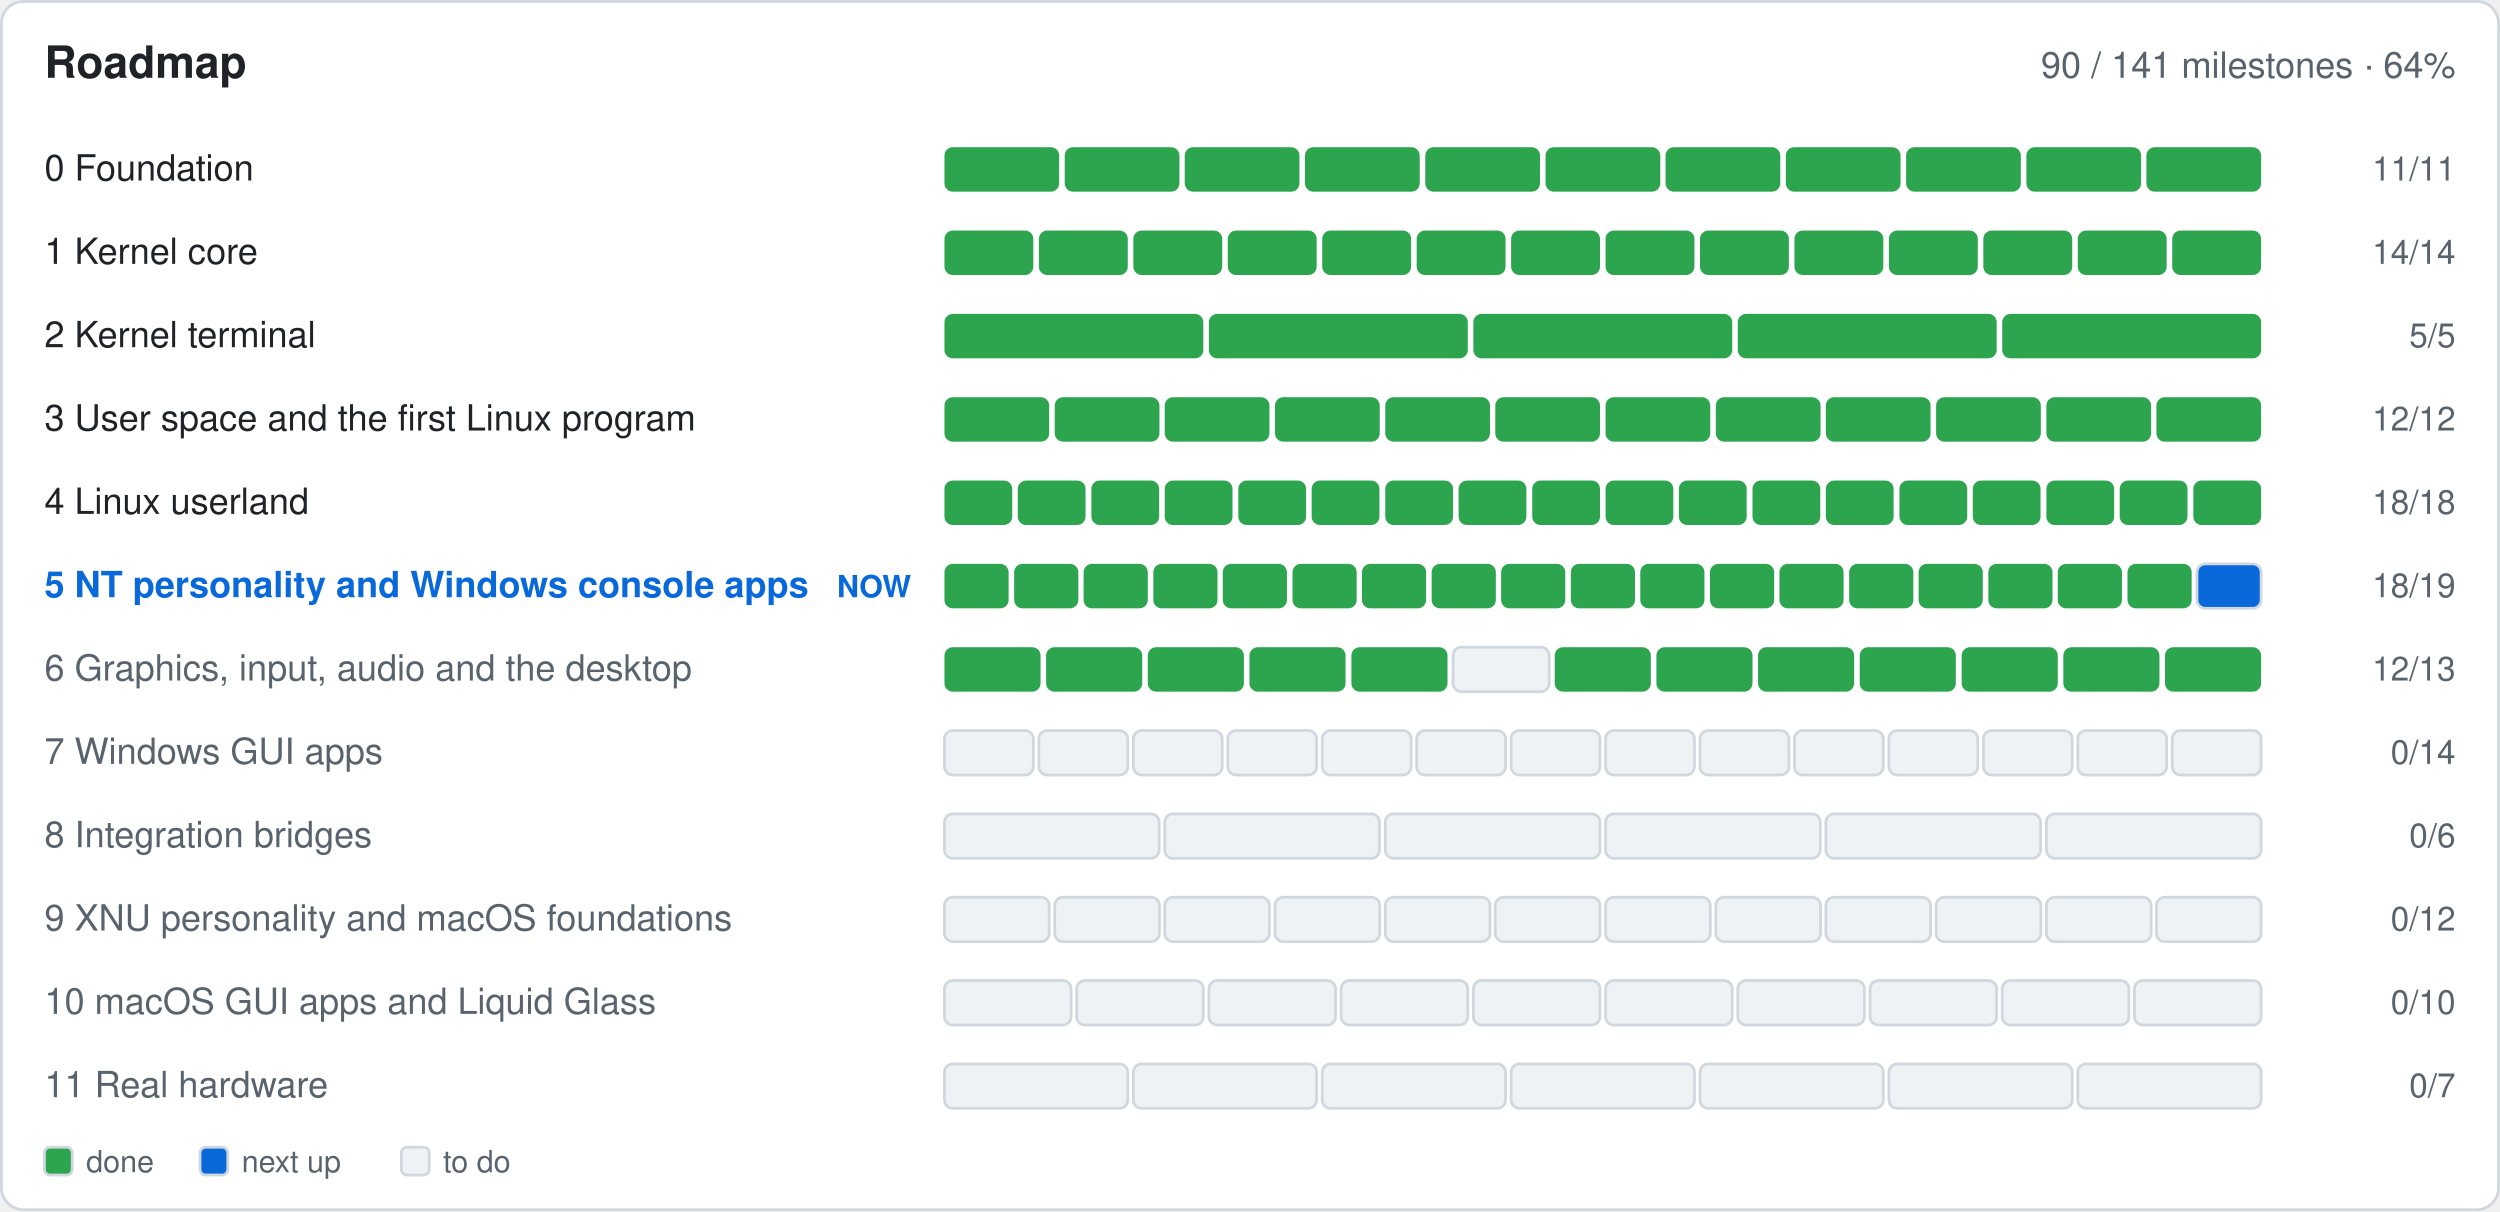
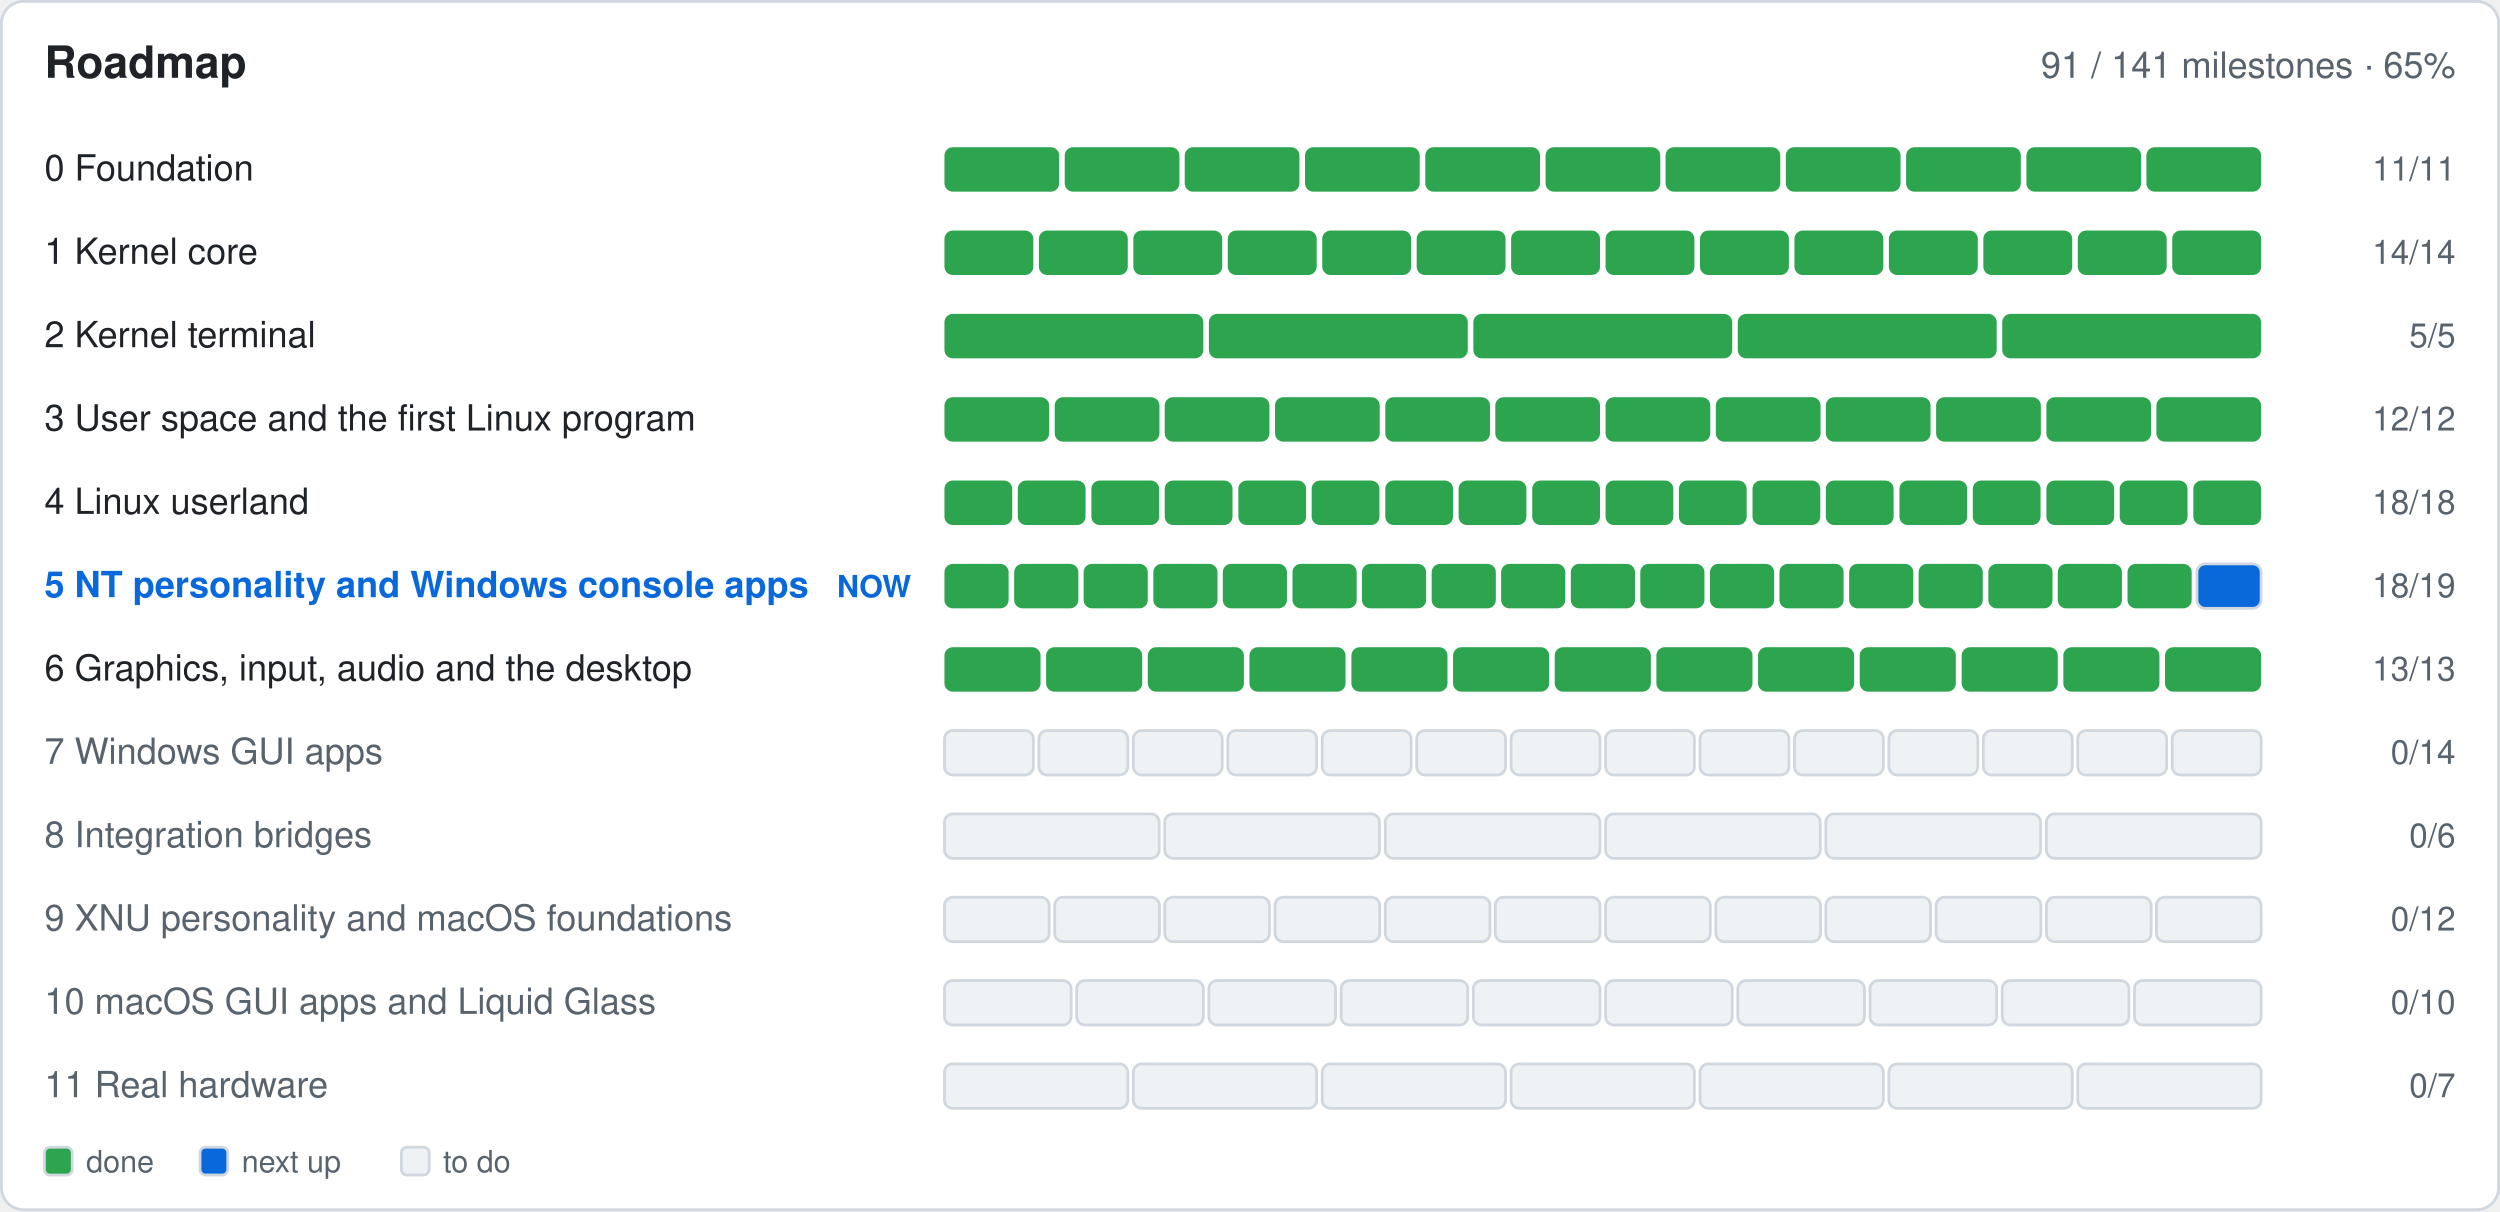
- <svg xmlns="http://www.w3.org/2000/svg" width="900" height="436" viewBox="0 0 900 436" role="img" aria-label="Roadmap: 90 of 141 milestones done">
+ <svg xmlns="http://www.w3.org/2000/svg" width="900" height="436" viewBox="0 0 900 436" role="img" aria-label="Roadmap: 91 of 141 milestones done">
  <rect x="0.5" y="0.5" width="899.0" height="435.0" fill="#ffffff" rx="8" stroke="#d0d7de" />
  <text x="16.0" y="28.0" font-family="-apple-system,BlinkMacSystemFont,'Segoe UI',Helvetica,Arial,sans-serif" font-size="16" font-weight="600" fill="#1f2328" text-anchor="start">Roadmap</text>
-   <text x="884.0" y="28.0" font-family="-apple-system,BlinkMacSystemFont,'Segoe UI',Helvetica,Arial,sans-serif" font-size="13" font-weight="400" fill="#59636e" text-anchor="end">90 / 141 milestones · 64%</text>
+   <text x="884.0" y="28.0" font-family="-apple-system,BlinkMacSystemFont,'Segoe UI',Helvetica,Arial,sans-serif" font-size="13" font-weight="400" fill="#59636e" text-anchor="end">91 / 141 milestones · 65%</text>
  <text x="16.0" y="65.0" font-family="-apple-system,BlinkMacSystemFont,'Segoe UI',Helvetica,Arial,sans-serif" font-size="13" font-weight="400" fill="#1f2328" text-anchor="start"> 0  Foundation</text>
  <g>
    <rect x="340.0" y="53.0" width="41.3" height="16.0" fill="#2da44e" rx="3" />
  </g>
  <g>
    <rect x="383.3" y="53.0" width="41.3" height="16.0" fill="#2da44e" rx="3" />
  </g>
  <g>
    <rect x="426.5" y="53.0" width="41.3" height="16.0" fill="#2da44e" rx="3" />
  </g>
  <g>
    <rect x="469.8" y="53.0" width="41.3" height="16.0" fill="#2da44e" rx="3" />
  </g>
  <g>
    <rect x="513.1" y="53.0" width="41.3" height="16.0" fill="#2da44e" rx="3" />
  </g>
  <g>
    <rect x="556.4" y="53.0" width="41.3" height="16.0" fill="#2da44e" rx="3" />
  </g>
  <g>
    <rect x="599.6" y="53.0" width="41.3" height="16.0" fill="#2da44e" rx="3" />
  </g>
  <g>
    <rect x="642.9" y="53.0" width="41.3" height="16.0" fill="#2da44e" rx="3" />
  </g>
  <g>
    <rect x="686.2" y="53.0" width="41.3" height="16.0" fill="#2da44e" rx="3" />
  </g>
  <g>
    <rect x="729.5" y="53.0" width="41.3" height="16.0" fill="#2da44e" rx="3" />
  </g>
  <g>
    <rect x="772.7" y="53.0" width="41.3" height="16.0" fill="#2da44e" rx="3" />
  </g>
  <text x="884.0" y="65.0" font-family="-apple-system,BlinkMacSystemFont,'Segoe UI',Helvetica,Arial,sans-serif" font-size="12" font-weight="400" fill="#59636e" text-anchor="end">11/11</text>
  <text x="16.0" y="95.0" font-family="-apple-system,BlinkMacSystemFont,'Segoe UI',Helvetica,Arial,sans-serif" font-size="13" font-weight="400" fill="#1f2328" text-anchor="start"> 1  Kernel core</text>
  <g>
    <rect x="340.0" y="83.0" width="32.0" height="16.0" fill="#2da44e" rx="3" />
  </g>
  <g>
    <rect x="374.0" y="83.0" width="32.0" height="16.0" fill="#2da44e" rx="3" />
  </g>
  <g>
    <rect x="408.0" y="83.0" width="32.0" height="16.0" fill="#2da44e" rx="3" />
  </g>
  <g>
    <rect x="442.0" y="83.0" width="32.0" height="16.0" fill="#2da44e" rx="3" />
  </g>
  <g>
    <rect x="476.0" y="83.0" width="32.0" height="16.0" fill="#2da44e" rx="3" />
  </g>
  <g>
    <rect x="510.0" y="83.0" width="32.0" height="16.0" fill="#2da44e" rx="3" />
  </g>
  <g>
    <rect x="544.0" y="83.0" width="32.0" height="16.0" fill="#2da44e" rx="3" />
  </g>
  <g>
    <rect x="578.0" y="83.0" width="32.0" height="16.0" fill="#2da44e" rx="3" />
  </g>
  <g>
    <rect x="612.0" y="83.0" width="32.0" height="16.0" fill="#2da44e" rx="3" />
  </g>
  <g>
    <rect x="646.0" y="83.0" width="32.0" height="16.0" fill="#2da44e" rx="3" />
  </g>
  <g>
    <rect x="680.0" y="83.0" width="32.0" height="16.0" fill="#2da44e" rx="3" />
  </g>
  <g>
    <rect x="714.0" y="83.0" width="32.0" height="16.0" fill="#2da44e" rx="3" />
  </g>
  <g>
    <rect x="748.0" y="83.0" width="32.0" height="16.0" fill="#2da44e" rx="3" />
  </g>
  <g>
    <rect x="782.0" y="83.0" width="32.0" height="16.0" fill="#2da44e" rx="3" />
  </g>
  <text x="884.0" y="95.0" font-family="-apple-system,BlinkMacSystemFont,'Segoe UI',Helvetica,Arial,sans-serif" font-size="12" font-weight="400" fill="#59636e" text-anchor="end">14/14</text>
  <text x="16.0" y="125.0" font-family="-apple-system,BlinkMacSystemFont,'Segoe UI',Helvetica,Arial,sans-serif" font-size="13" font-weight="400" fill="#1f2328" text-anchor="start"> 2  Kernel terminal</text>
  <g>
    <rect x="340.0" y="113.0" width="93.2" height="16.0" fill="#2da44e" rx="3" />
  </g>
  <g>
    <rect x="435.2" y="113.0" width="93.2" height="16.0" fill="#2da44e" rx="3" />
  </g>
  <g>
    <rect x="530.4" y="113.0" width="93.2" height="16.0" fill="#2da44e" rx="3" />
  </g>
  <g>
    <rect x="625.6" y="113.0" width="93.2" height="16.0" fill="#2da44e" rx="3" />
  </g>
  <g>
    <rect x="720.8" y="113.0" width="93.2" height="16.0" fill="#2da44e" rx="3" />
  </g>
  <text x="884.0" y="125.0" font-family="-apple-system,BlinkMacSystemFont,'Segoe UI',Helvetica,Arial,sans-serif" font-size="12" font-weight="400" fill="#59636e" text-anchor="end">5/5</text>
  <text x="16.0" y="155.0" font-family="-apple-system,BlinkMacSystemFont,'Segoe UI',Helvetica,Arial,sans-serif" font-size="13" font-weight="400" fill="#1f2328" text-anchor="start"> 3  User space and the first Linux program</text>
  <g>
    <rect x="340.0" y="143.0" width="37.7" height="16.0" fill="#2da44e" rx="3" />
  </g>
  <g>
    <rect x="379.7" y="143.0" width="37.7" height="16.0" fill="#2da44e" rx="3" />
  </g>
  <g>
    <rect x="419.3" y="143.0" width="37.7" height="16.0" fill="#2da44e" rx="3" />
  </g>
  <g>
    <rect x="459.0" y="143.0" width="37.7" height="16.0" fill="#2da44e" rx="3" />
  </g>
  <g>
    <rect x="498.7" y="143.0" width="37.7" height="16.0" fill="#2da44e" rx="3" />
  </g>
  <g>
    <rect x="538.3" y="143.0" width="37.7" height="16.0" fill="#2da44e" rx="3" />
  </g>
  <g>
    <rect x="578.0" y="143.0" width="37.7" height="16.0" fill="#2da44e" rx="3" />
  </g>
  <g>
    <rect x="617.7" y="143.0" width="37.7" height="16.0" fill="#2da44e" rx="3" />
  </g>
  <g>
    <rect x="657.3" y="143.0" width="37.7" height="16.0" fill="#2da44e" rx="3" />
  </g>
  <g>
    <rect x="697.0" y="143.0" width="37.7" height="16.0" fill="#2da44e" rx="3" />
  </g>
  <g>
    <rect x="736.7" y="143.0" width="37.7" height="16.0" fill="#2da44e" rx="3" />
  </g>
  <g>
    <rect x="776.3" y="143.0" width="37.7" height="16.0" fill="#2da44e" rx="3" />
  </g>
  <text x="884.0" y="155.0" font-family="-apple-system,BlinkMacSystemFont,'Segoe UI',Helvetica,Arial,sans-serif" font-size="12" font-weight="400" fill="#59636e" text-anchor="end">12/12</text>
  <text x="16.0" y="185.0" font-family="-apple-system,BlinkMacSystemFont,'Segoe UI',Helvetica,Arial,sans-serif" font-size="13" font-weight="400" fill="#1f2328" text-anchor="start"> 4  Linux userland</text>
  <g>
    <rect x="340.0" y="173.0" width="24.4" height="16.0" fill="#2da44e" rx="3" />
  </g>
  <g>
    <rect x="366.4" y="173.0" width="24.4" height="16.0" fill="#2da44e" rx="3" />
  </g>
  <g>
    <rect x="392.9" y="173.0" width="24.4" height="16.0" fill="#2da44e" rx="3" />
  </g>
  <g>
    <rect x="419.3" y="173.0" width="24.4" height="16.0" fill="#2da44e" rx="3" />
  </g>
  <g>
    <rect x="445.8" y="173.0" width="24.4" height="16.0" fill="#2da44e" rx="3" />
  </g>
  <g>
    <rect x="472.2" y="173.0" width="24.4" height="16.0" fill="#2da44e" rx="3" />
  </g>
  <g>
    <rect x="498.7" y="173.0" width="24.4" height="16.0" fill="#2da44e" rx="3" />
  </g>
  <g>
    <rect x="525.1" y="173.0" width="24.4" height="16.0" fill="#2da44e" rx="3" />
  </g>
  <g>
    <rect x="551.6" y="173.0" width="24.4" height="16.0" fill="#2da44e" rx="3" />
  </g>
  <g>
    <rect x="578.0" y="173.0" width="24.4" height="16.0" fill="#2da44e" rx="3" />
  </g>
  <g>
    <rect x="604.4" y="173.0" width="24.4" height="16.0" fill="#2da44e" rx="3" />
  </g>
  <g>
    <rect x="630.9" y="173.0" width="24.4" height="16.0" fill="#2da44e" rx="3" />
  </g>
  <g>
    <rect x="657.3" y="173.0" width="24.4" height="16.0" fill="#2da44e" rx="3" />
  </g>
  <g>
    <rect x="683.8" y="173.0" width="24.4" height="16.0" fill="#2da44e" rx="3" />
  </g>
  <g>
    <rect x="710.2" y="173.0" width="24.4" height="16.0" fill="#2da44e" rx="3" />
  </g>
  <g>
    <rect x="736.7" y="173.0" width="24.4" height="16.0" fill="#2da44e" rx="3" />
  </g>
  <g>
    <rect x="763.1" y="173.0" width="24.4" height="16.0" fill="#2da44e" rx="3" />
  </g>
  <g>
    <rect x="789.6" y="173.0" width="24.4" height="16.0" fill="#2da44e" rx="3" />
  </g>
  <text x="884.0" y="185.0" font-family="-apple-system,BlinkMacSystemFont,'Segoe UI',Helvetica,Arial,sans-serif" font-size="12" font-weight="400" fill="#59636e" text-anchor="end">18/18</text>
  <text x="16.0" y="215.0" font-family="-apple-system,BlinkMacSystemFont,'Segoe UI',Helvetica,Arial,sans-serif" font-size="13" font-weight="600" fill="#0969da" text-anchor="start"> 5  NT personality and Windows console apps</text>
  <text x="328.0" y="215.0" font-family="-apple-system,BlinkMacSystemFont,'Segoe UI',Helvetica,Arial,sans-serif" font-size="11" font-weight="600" fill="#0969da" text-anchor="end">NOW</text>
  <g>
    <rect x="340.0" y="203.0" width="23.1" height="16.0" fill="#2da44e" rx="3" />
  </g>
  <g>
    <rect x="365.1" y="203.0" width="23.1" height="16.0" fill="#2da44e" rx="3" />
  </g>
  <g>
    <rect x="390.1" y="203.0" width="23.1" height="16.0" fill="#2da44e" rx="3" />
  </g>
  <g>
    <rect x="415.2" y="203.0" width="23.1" height="16.0" fill="#2da44e" rx="3" />
  </g>
  <g>
    <rect x="440.2" y="203.0" width="23.1" height="16.0" fill="#2da44e" rx="3" />
  </g>
  <g>
    <rect x="465.3" y="203.0" width="23.1" height="16.0" fill="#2da44e" rx="3" />
  </g>
  <g>
    <rect x="490.3" y="203.0" width="23.1" height="16.0" fill="#2da44e" rx="3" />
  </g>
  <g>
    <rect x="515.4" y="203.0" width="23.1" height="16.0" fill="#2da44e" rx="3" />
  </g>
  <g>
    <rect x="540.4" y="203.0" width="23.1" height="16.0" fill="#2da44e" rx="3" />
  </g>
  <g>
    <rect x="565.5" y="203.0" width="23.1" height="16.0" fill="#2da44e" rx="3" />
  </g>
  <g>
    <rect x="590.5" y="203.0" width="23.1" height="16.0" fill="#2da44e" rx="3" />
  </g>
  <g>
    <rect x="615.6" y="203.0" width="23.1" height="16.0" fill="#2da44e" rx="3" />
  </g>
  <g>
    <rect x="640.6" y="203.0" width="23.1" height="16.0" fill="#2da44e" rx="3" />
  </g>
  <g>
    <rect x="665.7" y="203.0" width="23.1" height="16.0" fill="#2da44e" rx="3" />
  </g>
  <g>
    <rect x="690.7" y="203.0" width="23.1" height="16.0" fill="#2da44e" rx="3" />
  </g>
  <g>
    <rect x="715.8" y="203.0" width="23.1" height="16.0" fill="#2da44e" rx="3" />
  </g>
  <g>
    <rect x="740.8" y="203.0" width="23.1" height="16.0" fill="#2da44e" rx="3" />
  </g>
  <g>
    <rect x="765.9" y="203.0" width="23.1" height="16.0" fill="#2da44e" rx="3" />
  </g>
  <g>
    <rect x="790.9" y="203.0" width="23.1" height="16.0" fill="#0969da" rx="3" stroke="#d0d7de" />
  </g>
  <text x="884.0" y="215.0" font-family="-apple-system,BlinkMacSystemFont,'Segoe UI',Helvetica,Arial,sans-serif" font-size="12" font-weight="400" fill="#59636e" text-anchor="end">18/19</text>
-   <text x="16.0" y="245.0" font-family="-apple-system,BlinkMacSystemFont,'Segoe UI',Helvetica,Arial,sans-serif" font-size="13" font-weight="400" fill="#59636e" text-anchor="start"> 6  Graphics, input, audio and the desktop</text>
+   <text x="16.0" y="245.0" font-family="-apple-system,BlinkMacSystemFont,'Segoe UI',Helvetica,Arial,sans-serif" font-size="13" font-weight="400" fill="#1f2328" text-anchor="start"> 6  Graphics, input, audio and the desktop</text>
  <g>
    <rect x="340.0" y="233.0" width="34.6" height="16.0" fill="#2da44e" rx="3" />
  </g>
  <g>
    <rect x="376.6" y="233.0" width="34.6" height="16.0" fill="#2da44e" rx="3" />
  </g>
  <g>
    <rect x="413.2" y="233.0" width="34.6" height="16.0" fill="#2da44e" rx="3" />
  </g>
  <g>
    <rect x="449.8" y="233.0" width="34.6" height="16.0" fill="#2da44e" rx="3" />
  </g>
  <g>
    <rect x="486.5" y="233.0" width="34.6" height="16.0" fill="#2da44e" rx="3" />
  </g>
  <g>
-     <rect x="523.1" y="233.0" width="34.6" height="16.0" fill="#eff2f5" rx="3" stroke="#d0d7de" />
+     <rect x="523.1" y="233.0" width="34.6" height="16.0" fill="#2da44e" rx="3" />
  </g>
  <g>
    <rect x="559.7" y="233.0" width="34.6" height="16.0" fill="#2da44e" rx="3" />
  </g>
  <g>
    <rect x="596.3" y="233.0" width="34.6" height="16.0" fill="#2da44e" rx="3" />
  </g>
  <g>
    <rect x="632.9" y="233.0" width="34.6" height="16.0" fill="#2da44e" rx="3" />
  </g>
  <g>
    <rect x="669.5" y="233.0" width="34.6" height="16.0" fill="#2da44e" rx="3" />
  </g>
  <g>
    <rect x="706.2" y="233.0" width="34.6" height="16.0" fill="#2da44e" rx="3" />
  </g>
  <g>
    <rect x="742.8" y="233.0" width="34.6" height="16.0" fill="#2da44e" rx="3" />
  </g>
  <g>
    <rect x="779.4" y="233.0" width="34.6" height="16.0" fill="#2da44e" rx="3" />
  </g>
-   <text x="884.0" y="245.0" font-family="-apple-system,BlinkMacSystemFont,'Segoe UI',Helvetica,Arial,sans-serif" font-size="12" font-weight="400" fill="#59636e" text-anchor="end">12/13</text>
+   <text x="884.0" y="245.0" font-family="-apple-system,BlinkMacSystemFont,'Segoe UI',Helvetica,Arial,sans-serif" font-size="12" font-weight="400" fill="#59636e" text-anchor="end">13/13</text>
  <text x="16.0" y="275.0" font-family="-apple-system,BlinkMacSystemFont,'Segoe UI',Helvetica,Arial,sans-serif" font-size="13" font-weight="400" fill="#59636e" text-anchor="start"> 7  Windows GUI apps</text>
  <g>
    <rect x="340.0" y="263.0" width="32.0" height="16.0" fill="#eff2f5" rx="3" stroke="#d0d7de" />
  </g>
  <g>
    <rect x="374.0" y="263.0" width="32.0" height="16.0" fill="#eff2f5" rx="3" stroke="#d0d7de" />
  </g>
  <g>
    <rect x="408.0" y="263.0" width="32.0" height="16.0" fill="#eff2f5" rx="3" stroke="#d0d7de" />
  </g>
  <g>
    <rect x="442.0" y="263.0" width="32.0" height="16.0" fill="#eff2f5" rx="3" stroke="#d0d7de" />
  </g>
  <g>
    <rect x="476.0" y="263.0" width="32.0" height="16.0" fill="#eff2f5" rx="3" stroke="#d0d7de" />
  </g>
  <g>
    <rect x="510.0" y="263.0" width="32.0" height="16.0" fill="#eff2f5" rx="3" stroke="#d0d7de" />
  </g>
  <g>
    <rect x="544.0" y="263.0" width="32.0" height="16.0" fill="#eff2f5" rx="3" stroke="#d0d7de" />
  </g>
  <g>
    <rect x="578.0" y="263.0" width="32.0" height="16.0" fill="#eff2f5" rx="3" stroke="#d0d7de" />
  </g>
  <g>
    <rect x="612.0" y="263.0" width="32.0" height="16.0" fill="#eff2f5" rx="3" stroke="#d0d7de" />
  </g>
  <g>
    <rect x="646.0" y="263.0" width="32.0" height="16.0" fill="#eff2f5" rx="3" stroke="#d0d7de" />
  </g>
  <g>
    <rect x="680.0" y="263.0" width="32.0" height="16.0" fill="#eff2f5" rx="3" stroke="#d0d7de" />
  </g>
  <g>
    <rect x="714.0" y="263.0" width="32.0" height="16.0" fill="#eff2f5" rx="3" stroke="#d0d7de" />
  </g>
  <g>
    <rect x="748.0" y="263.0" width="32.0" height="16.0" fill="#eff2f5" rx="3" stroke="#d0d7de" />
  </g>
  <g>
    <rect x="782.0" y="263.0" width="32.0" height="16.0" fill="#eff2f5" rx="3" stroke="#d0d7de" />
  </g>
  <text x="884.0" y="275.0" font-family="-apple-system,BlinkMacSystemFont,'Segoe UI',Helvetica,Arial,sans-serif" font-size="12" font-weight="400" fill="#59636e" text-anchor="end">0/14</text>
  <text x="16.0" y="305.0" font-family="-apple-system,BlinkMacSystemFont,'Segoe UI',Helvetica,Arial,sans-serif" font-size="13" font-weight="400" fill="#59636e" text-anchor="start"> 8  Integration bridges</text>
  <g>
    <rect x="340.0" y="293.0" width="77.3" height="16.0" fill="#eff2f5" rx="3" stroke="#d0d7de" />
  </g>
  <g>
    <rect x="419.3" y="293.0" width="77.3" height="16.0" fill="#eff2f5" rx="3" stroke="#d0d7de" />
  </g>
  <g>
    <rect x="498.7" y="293.0" width="77.3" height="16.0" fill="#eff2f5" rx="3" stroke="#d0d7de" />
  </g>
  <g>
    <rect x="578.0" y="293.0" width="77.3" height="16.0" fill="#eff2f5" rx="3" stroke="#d0d7de" />
  </g>
  <g>
    <rect x="657.3" y="293.0" width="77.3" height="16.0" fill="#eff2f5" rx="3" stroke="#d0d7de" />
  </g>
  <g>
    <rect x="736.7" y="293.0" width="77.3" height="16.0" fill="#eff2f5" rx="3" stroke="#d0d7de" />
  </g>
  <text x="884.0" y="305.0" font-family="-apple-system,BlinkMacSystemFont,'Segoe UI',Helvetica,Arial,sans-serif" font-size="12" font-weight="400" fill="#59636e" text-anchor="end">0/6</text>
  <text x="16.0" y="335.0" font-family="-apple-system,BlinkMacSystemFont,'Segoe UI',Helvetica,Arial,sans-serif" font-size="13" font-weight="400" fill="#59636e" text-anchor="start"> 9  XNU personality and macOS foundations</text>
  <g>
    <rect x="340.0" y="323.0" width="37.7" height="16.0" fill="#eff2f5" rx="3" stroke="#d0d7de" />
  </g>
  <g>
    <rect x="379.7" y="323.0" width="37.7" height="16.0" fill="#eff2f5" rx="3" stroke="#d0d7de" />
  </g>
  <g>
    <rect x="419.3" y="323.0" width="37.7" height="16.0" fill="#eff2f5" rx="3" stroke="#d0d7de" />
  </g>
  <g>
    <rect x="459.0" y="323.0" width="37.7" height="16.0" fill="#eff2f5" rx="3" stroke="#d0d7de" />
  </g>
  <g>
    <rect x="498.7" y="323.0" width="37.7" height="16.0" fill="#eff2f5" rx="3" stroke="#d0d7de" />
  </g>
  <g>
    <rect x="538.3" y="323.0" width="37.7" height="16.0" fill="#eff2f5" rx="3" stroke="#d0d7de" />
  </g>
  <g>
    <rect x="578.0" y="323.0" width="37.7" height="16.0" fill="#eff2f5" rx="3" stroke="#d0d7de" />
  </g>
  <g>
    <rect x="617.7" y="323.0" width="37.7" height="16.0" fill="#eff2f5" rx="3" stroke="#d0d7de" />
  </g>
  <g>
    <rect x="657.3" y="323.0" width="37.7" height="16.0" fill="#eff2f5" rx="3" stroke="#d0d7de" />
  </g>
  <g>
    <rect x="697.0" y="323.0" width="37.7" height="16.0" fill="#eff2f5" rx="3" stroke="#d0d7de" />
  </g>
  <g>
    <rect x="736.7" y="323.0" width="37.7" height="16.0" fill="#eff2f5" rx="3" stroke="#d0d7de" />
  </g>
  <g>
    <rect x="776.3" y="323.0" width="37.7" height="16.0" fill="#eff2f5" rx="3" stroke="#d0d7de" />
  </g>
  <text x="884.0" y="335.0" font-family="-apple-system,BlinkMacSystemFont,'Segoe UI',Helvetica,Arial,sans-serif" font-size="12" font-weight="400" fill="#59636e" text-anchor="end">0/12</text>
  <text x="16.0" y="365.0" font-family="-apple-system,BlinkMacSystemFont,'Segoe UI',Helvetica,Arial,sans-serif" font-size="13" font-weight="400" fill="#59636e" text-anchor="start">10  macOS GUI apps and Liquid Glass</text>
  <g>
    <rect x="340.0" y="353.0" width="45.6" height="16.0" fill="#eff2f5" rx="3" stroke="#d0d7de" />
  </g>
  <g>
    <rect x="387.6" y="353.0" width="45.6" height="16.0" fill="#eff2f5" rx="3" stroke="#d0d7de" />
  </g>
  <g>
    <rect x="435.2" y="353.0" width="45.6" height="16.0" fill="#eff2f5" rx="3" stroke="#d0d7de" />
  </g>
  <g>
    <rect x="482.8" y="353.0" width="45.6" height="16.0" fill="#eff2f5" rx="3" stroke="#d0d7de" />
  </g>
  <g>
    <rect x="530.4" y="353.0" width="45.6" height="16.0" fill="#eff2f5" rx="3" stroke="#d0d7de" />
  </g>
  <g>
    <rect x="578.0" y="353.0" width="45.6" height="16.0" fill="#eff2f5" rx="3" stroke="#d0d7de" />
  </g>
  <g>
    <rect x="625.6" y="353.0" width="45.6" height="16.0" fill="#eff2f5" rx="3" stroke="#d0d7de" />
  </g>
  <g>
    <rect x="673.2" y="353.0" width="45.6" height="16.0" fill="#eff2f5" rx="3" stroke="#d0d7de" />
  </g>
  <g>
    <rect x="720.8" y="353.0" width="45.6" height="16.0" fill="#eff2f5" rx="3" stroke="#d0d7de" />
  </g>
  <g>
    <rect x="768.4" y="353.0" width="45.6" height="16.0" fill="#eff2f5" rx="3" stroke="#d0d7de" />
  </g>
  <text x="884.0" y="365.0" font-family="-apple-system,BlinkMacSystemFont,'Segoe UI',Helvetica,Arial,sans-serif" font-size="12" font-weight="400" fill="#59636e" text-anchor="end">0/10</text>
  <text x="16.0" y="395.0" font-family="-apple-system,BlinkMacSystemFont,'Segoe UI',Helvetica,Arial,sans-serif" font-size="13" font-weight="400" fill="#59636e" text-anchor="start">11  Real hardware</text>
  <g>
    <rect x="340.0" y="383.0" width="66.0" height="16.0" fill="#eff2f5" rx="3" stroke="#d0d7de" />
  </g>
  <g>
    <rect x="408.0" y="383.0" width="66.0" height="16.0" fill="#eff2f5" rx="3" stroke="#d0d7de" />
  </g>
  <g>
    <rect x="476.0" y="383.0" width="66.0" height="16.0" fill="#eff2f5" rx="3" stroke="#d0d7de" />
  </g>
  <g>
    <rect x="544.0" y="383.0" width="66.0" height="16.0" fill="#eff2f5" rx="3" stroke="#d0d7de" />
  </g>
  <g>
    <rect x="612.0" y="383.0" width="66.0" height="16.0" fill="#eff2f5" rx="3" stroke="#d0d7de" />
  </g>
  <g>
    <rect x="680.0" y="383.0" width="66.0" height="16.0" fill="#eff2f5" rx="3" stroke="#d0d7de" />
  </g>
  <g>
    <rect x="748.0" y="383.0" width="66.0" height="16.0" fill="#eff2f5" rx="3" stroke="#d0d7de" />
  </g>
  <text x="884.0" y="395.0" font-family="-apple-system,BlinkMacSystemFont,'Segoe UI',Helvetica,Arial,sans-serif" font-size="12" font-weight="400" fill="#59636e" text-anchor="end">0/7</text>
  <rect x="16.0" y="413.0" width="10.0" height="10.0" fill="#2da44e" rx="2" stroke="#d0d7de" />
  <text x="31.0" y="422.0" font-family="-apple-system,BlinkMacSystemFont,'Segoe UI',Helvetica,Arial,sans-serif" font-size="11" font-weight="400" fill="#59636e" text-anchor="start">done</text>
  <rect x="72.0" y="413.0" width="10.0" height="10.0" fill="#0969da" rx="2" stroke="#d0d7de" />
  <text x="87.0" y="422.0" font-family="-apple-system,BlinkMacSystemFont,'Segoe UI',Helvetica,Arial,sans-serif" font-size="11" font-weight="400" fill="#59636e" text-anchor="start">next up</text>
  <rect x="144.5" y="413.0" width="10.0" height="10.0" fill="#eff2f5" rx="2" stroke="#d0d7de" />
  <text x="159.5" y="422.0" font-family="-apple-system,BlinkMacSystemFont,'Segoe UI',Helvetica,Arial,sans-serif" font-size="11" font-weight="400" fill="#59636e" text-anchor="start">to do</text>
</svg>
